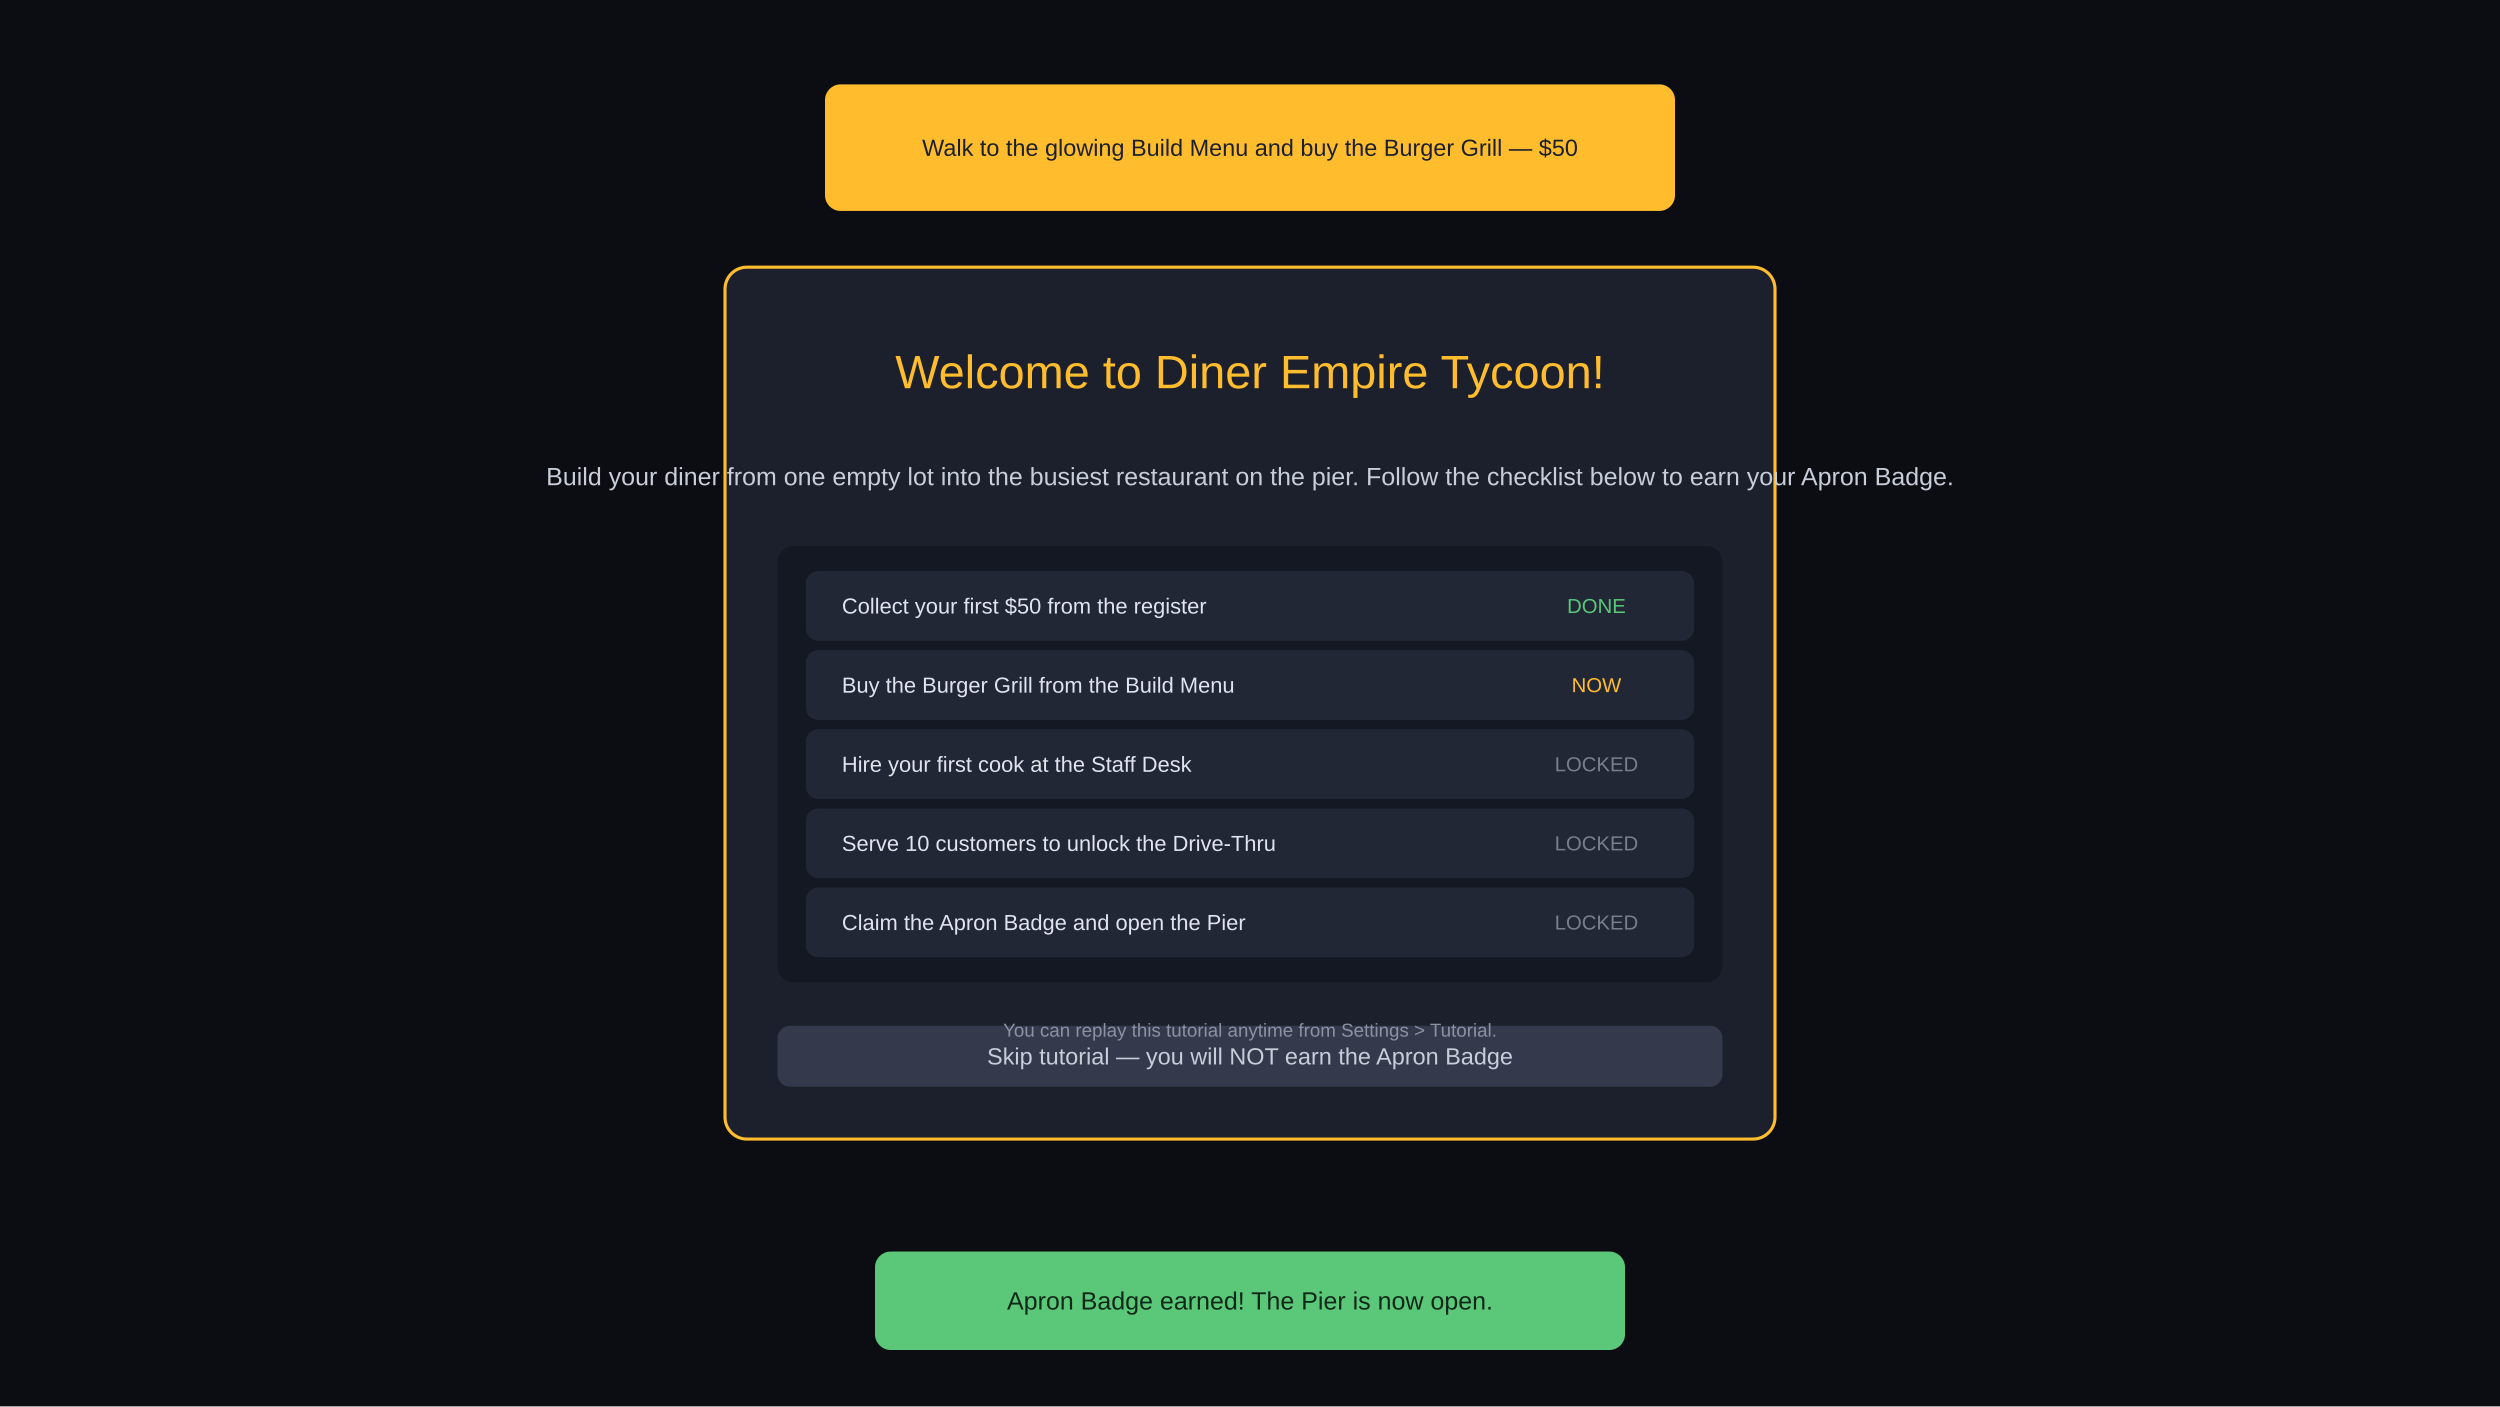
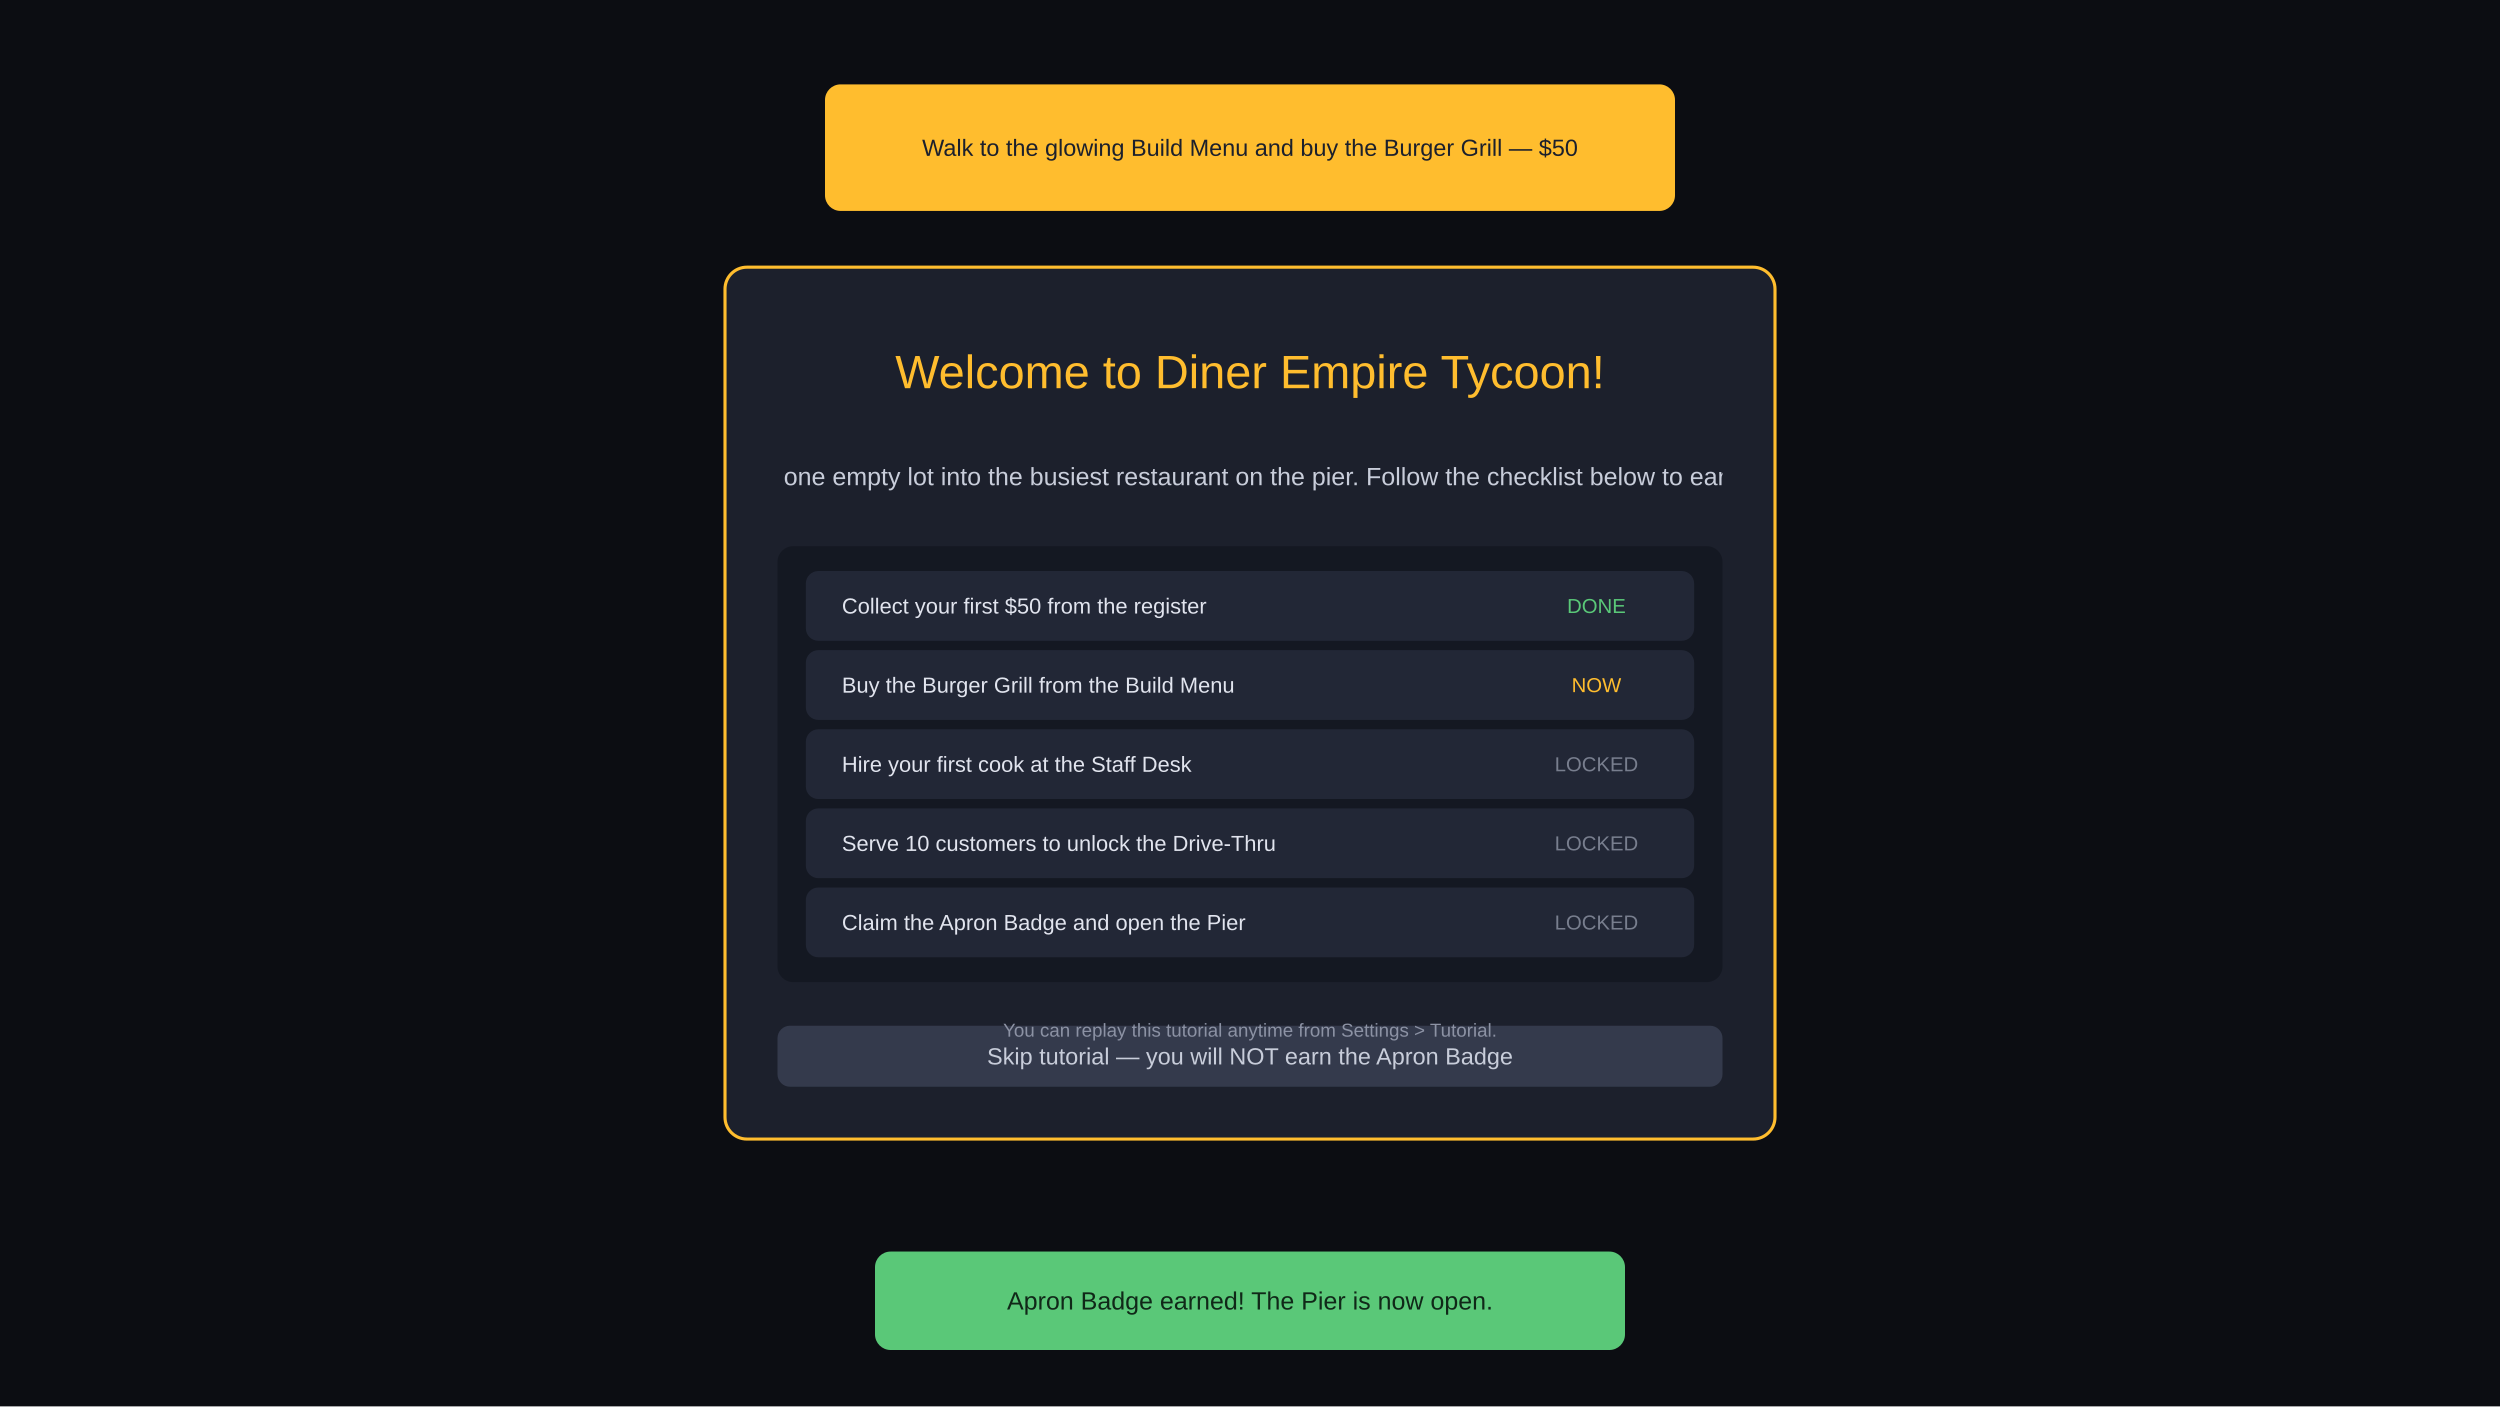
<svg xmlns="http://www.w3.org/2000/svg" width="1600" height="900" viewBox="0 0 1600 900" font-family="'Gotham SSm','Montserrat','Helvetica Neue',Arial,sans-serif">
  <defs>
    <pattern id="apple-unfetched" width="12" height="12" patternUnits="userSpaceOnUse" patternTransform="rotate(45)">
      <rect width="12" height="12" fill="#1b1b22" />
      <line x1="0" y1="0" x2="0" y2="12" stroke="#3a3a46" stroke-width="3" />
    </pattern>
  </defs>
  <rect width="1600" height="900" fill="#101014" />
  <rect x="0.00" y="0.00" width="1600.00" height="900.00" fill="rgb(10,12,18)" fill-opacity="0.650" />
  <rect x="464.00" y="171.00" width="672.00" height="558.00" rx="14.00" ry="14.00" fill="rgb(28,32,44)" fill-opacity="1.000" />
  <rect x="464.00" y="171.00" width="672.00" height="558.00" rx="14.00" ry="14.00" fill="none" stroke="rgb(255,189,46)" stroke-width="2" stroke-opacity="1.000" />
  <text x="800.00" y="248.46" text-anchor="middle" font-size="30.0" fill="rgb(255,189,46)" fill-opacity="1.000">Welcome to Diner Empire Tycoon!</text>
-   <text x="800.00" y="310.52" text-anchor="middle" font-size="16.0" fill="rgb(200,205,218)" fill-opacity="1.000">Build your diner from one empty lot into the busiest restaurant on the pier. Follow the checklist below to earn your Apron Badge.</text>
+   <clipPath id="wrap-33">
+     <rect x="497.60" y="277.02" width="604.80" height="55.80" />
+   </clipPath>
+   <g clip-path="url(#wrap-33)">
+     <text x="800.00" y="310.52" text-anchor="middle" font-size="16.0" fill="rgb(200,205,218)" fill-opacity="1.000">Build your diner from one empty lot into the busiest restaurant on the pier. Follow the checklist below to earn your Apron Badge.</text>
+   </g>
  <rect x="497.60" y="349.56" width="604.80" height="279.00" rx="10.00" ry="10.00" fill="rgb(20,24,34)" fill-opacity="1.000" />
  <rect x="515.74" y="365.46" width="568.51" height="44.64" rx="8.00" ry="8.00" fill="rgb(34,39,54)" fill-opacity="1.000" />
  <text x="538.80" y="392.68" text-anchor="start" font-size="14.0" fill="rgb(225,228,238)" fill-opacity="1.000">Collect your first $50 from the register</text>
  <text x="1021.72" y="392.33" text-anchor="middle" font-size="13.0" fill="rgb(90,200,120)" fill-opacity="1.000">DONE</text>
  <rect x="515.74" y="416.10" width="568.51" height="44.64" rx="8.00" ry="8.00" fill="rgb(34,39,54)" fill-opacity="1.000" />
  <text x="538.80" y="443.32" text-anchor="start" font-size="14.0" fill="rgb(225,228,238)" fill-opacity="1.000">Buy the Burger Grill from the Build Menu</text>
  <text x="1021.72" y="442.97" text-anchor="middle" font-size="13.0" fill="rgb(255,189,46)" fill-opacity="1.000">NOW</text>
  <rect x="515.74" y="466.74" width="568.51" height="44.64" rx="8.00" ry="8.00" fill="rgb(34,39,54)" fill-opacity="1.000" />
  <text x="538.80" y="493.96" text-anchor="start" font-size="14.0" fill="rgb(225,228,238)" fill-opacity="1.000">Hire your first cook at the Staff Desk</text>
  <text x="1021.72" y="493.61" text-anchor="middle" font-size="13.0" fill="rgb(120,126,142)" fill-opacity="1.000">LOCKED</text>
  <rect x="515.74" y="517.38" width="568.51" height="44.64" rx="8.00" ry="8.00" fill="rgb(34,39,54)" fill-opacity="1.000" />
  <text x="538.80" y="544.60" text-anchor="start" font-size="14.0" fill="rgb(225,228,238)" fill-opacity="1.000">Serve 10 customers to unlock the Drive-Thru</text>
  <text x="1021.72" y="544.25" text-anchor="middle" font-size="13.0" fill="rgb(120,126,142)" fill-opacity="1.000">LOCKED</text>
  <rect x="515.74" y="568.02" width="568.51" height="44.64" rx="8.00" ry="8.00" fill="rgb(34,39,54)" fill-opacity="1.000" />
  <text x="538.80" y="595.24" text-anchor="start" font-size="14.0" fill="rgb(225,228,238)" fill-opacity="1.000">Claim the Apron Badge and open the Pier</text>
  <text x="1021.72" y="594.89" text-anchor="middle" font-size="13.0" fill="rgb(120,126,142)" fill-opacity="1.000">LOCKED</text>
  <rect x="497.60" y="656.46" width="604.80" height="39.06" rx="8.00" ry="8.00" fill="rgb(52,58,76)" fill-opacity="1.000" />
  <text x="800.00" y="681.24" text-anchor="middle" font-size="15.0" fill="rgb(200,205,218)" fill-opacity="1.000">Skip tutorial — you will NOT earn the Apron Badge</text>
  <text x="800.00" y="663.45" text-anchor="middle" font-size="12.0" fill="rgb(140,146,164)" fill-opacity="1.000">You can replay this tutorial anytime from Settings &gt; Tutorial.</text>
  <rect x="528.00" y="54.00" width="544.00" height="81.00" rx="10.00" ry="10.00" fill="rgb(255,189,46)" fill-opacity="1.000" />
-   <text x="800.00" y="99.75" text-anchor="middle" font-size="15.0" fill="rgb(28,32,44)" fill-opacity="1.000">Walk to the glowing Build Menu and buy the Burger Grill — $50</text>
+   <clipPath id="wrap-62">
+     <rect x="549.76" y="62.10" width="500.48" height="64.80" />
+   </clipPath>
+   <g clip-path="url(#wrap-62)">
+     <text x="800.00" y="99.75" text-anchor="middle" font-size="15.0" fill="rgb(28,32,44)" fill-opacity="1.000">Walk to the glowing Build Menu and buy the Burger Grill — $50</text>
+   </g>
  <rect x="560.00" y="801.00" width="480.00" height="63.00" rx="10.00" ry="10.00" fill="rgb(90,200,120)" fill-opacity="1.000" />
  <text x="800.00" y="838.10" text-anchor="middle" font-size="16.0" fill="rgb(16,40,24)" fill-opacity="1.000">Apron Badge earned! The Pier is now open.</text>
</svg>
